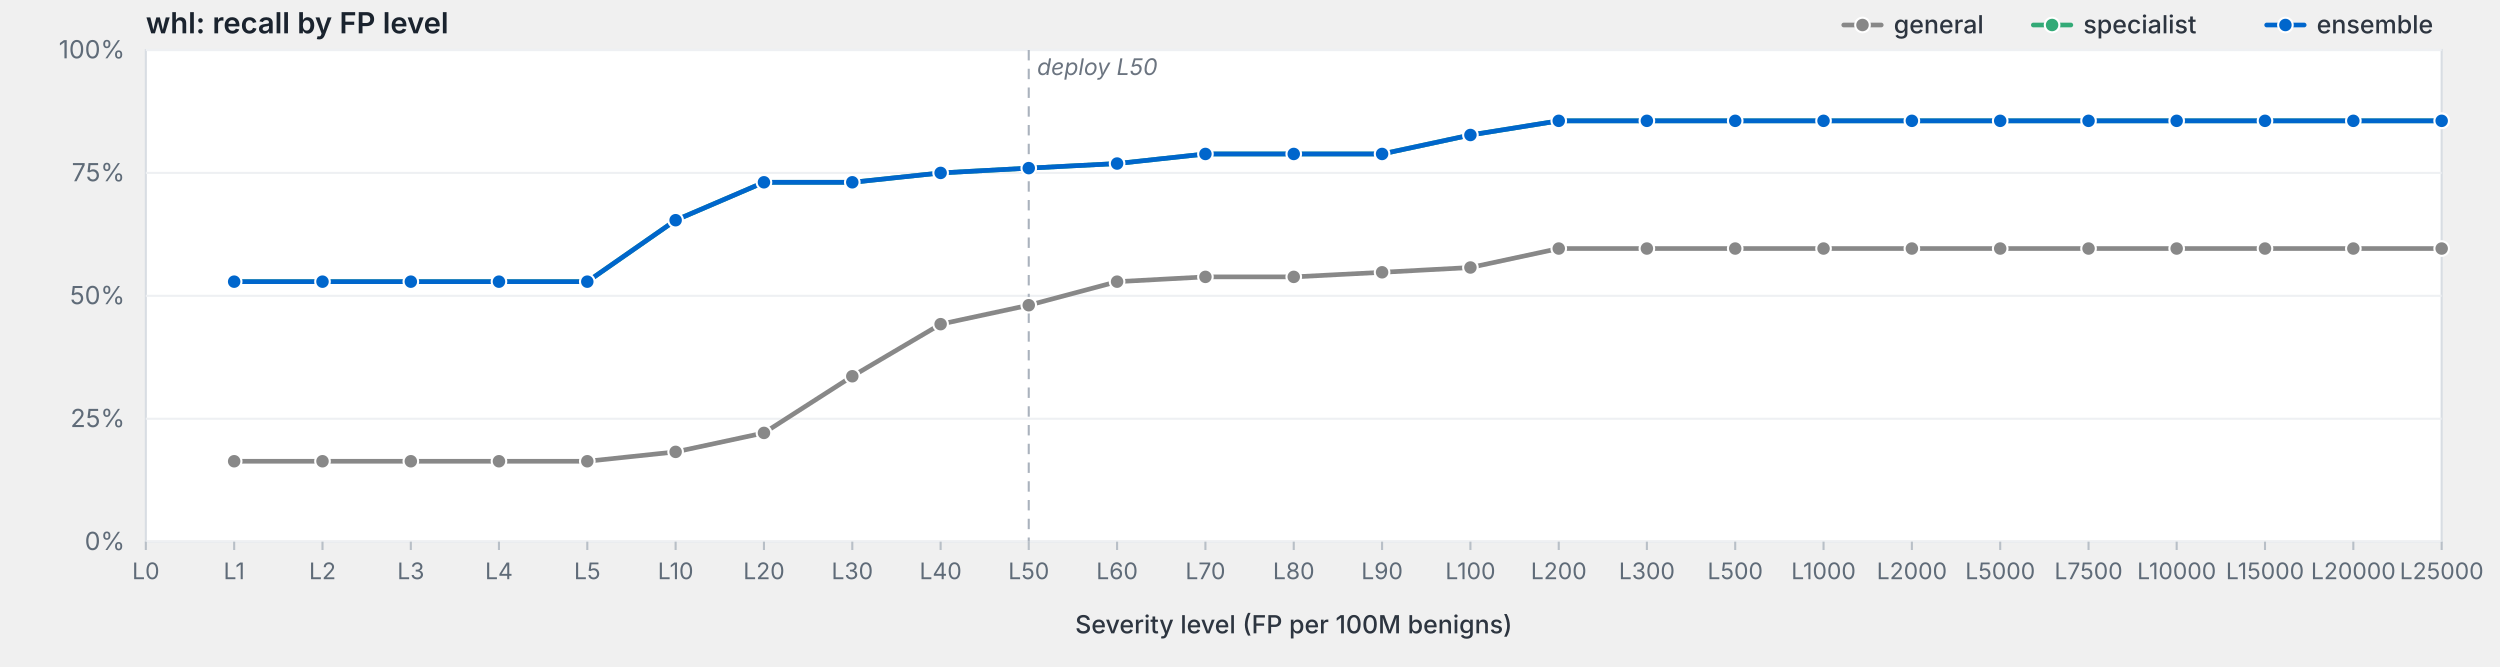
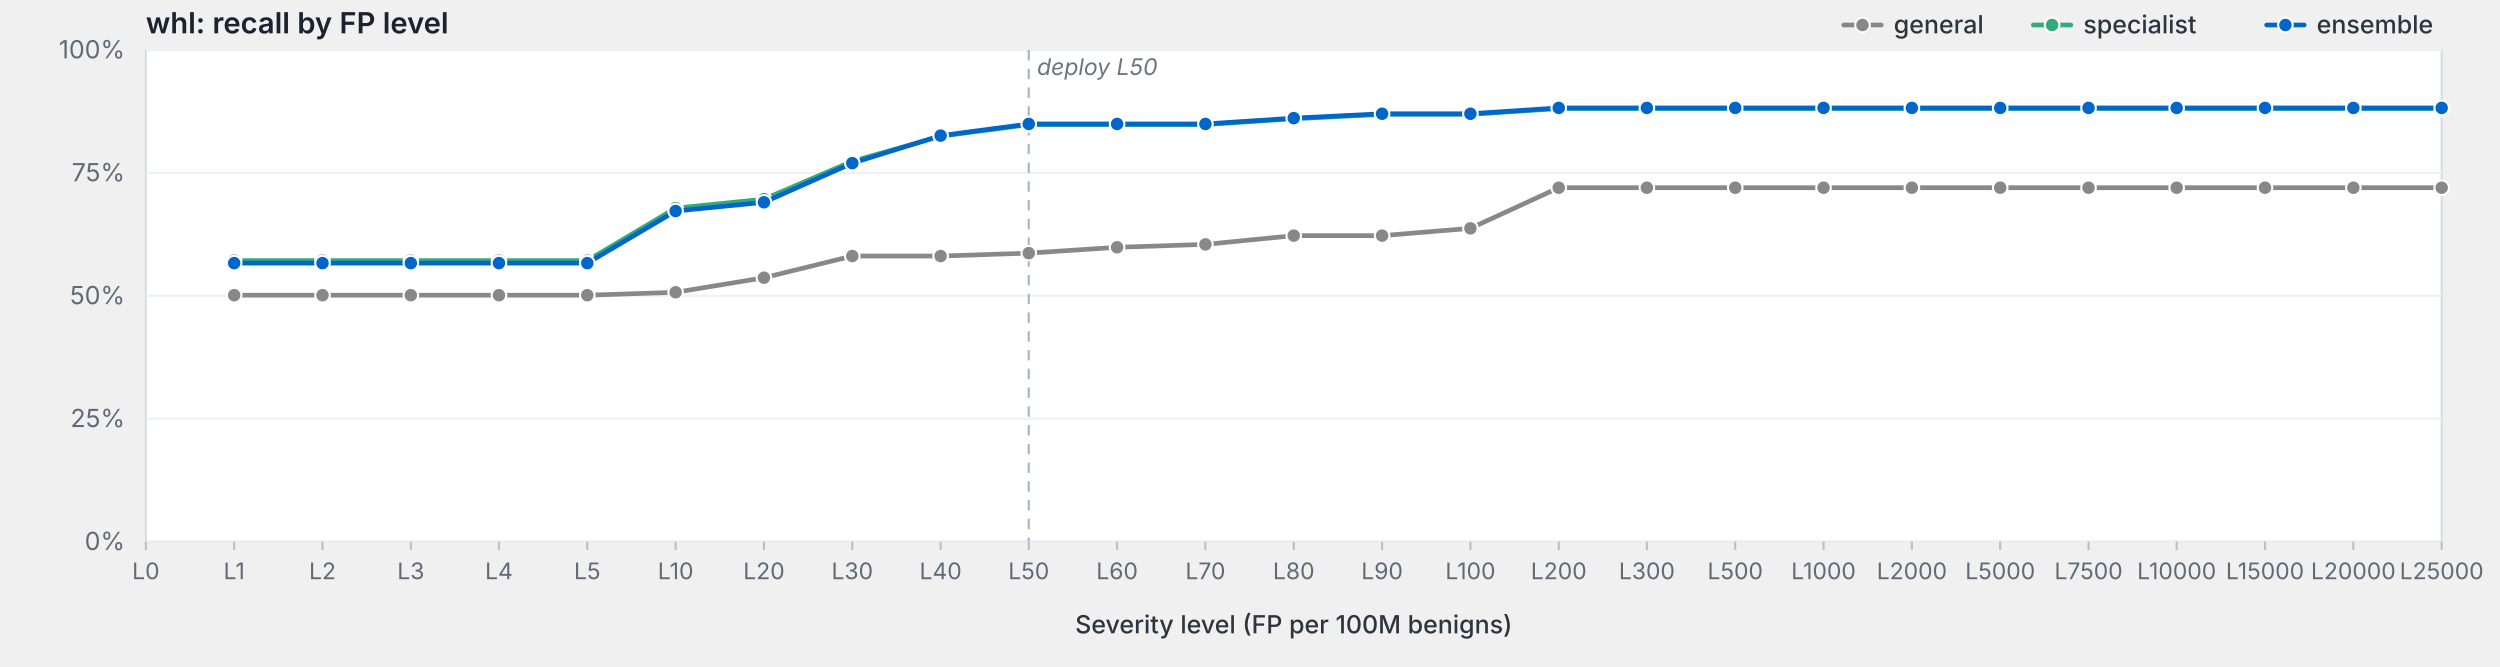
<svg xmlns="http://www.w3.org/2000/svg" viewBox="0 0 1200 320" width="1200" height="320" preserveAspectRatio="xMidYMid meet" role="img" aria-label="whl: recall by FP level">
  <style>svg { background: #fdfdfd; }.frame { fill: #fff; stroke: #d8dde3; stroke-width: 1; }.grid { stroke: #eef0f3; stroke-width: 1; }.tick { stroke: #b8bfc7; stroke-width: 1; }.axis-label { fill: #5f6b78; font-family: -apple-system, BlinkMacSystemFont, "Segoe UI", system-ui, sans-serif; font-size: 12px; }.x-label { fill: #5f6b78; font-family: -apple-system, BlinkMacSystemFont, "Segoe UI", system-ui, sans-serif; font-size: 11px; }.axis-title { fill: #2d3540; font-family: -apple-system, BlinkMacSystemFont, "Segoe UI", system-ui, sans-serif; font-size: 12px; font-weight: 500; }.title { fill: #1a232e; font-family: -apple-system, BlinkMacSystemFont, "Segoe UI", system-ui, sans-serif; font-size: 14px; font-weight: 600; }.deploy-marker { stroke: #aab2bd; stroke-width: 1; stroke-dasharray: 5,4; }.deploy-label { fill: #6b7480; font-family: -apple-system, BlinkMacSystemFont, "Segoe UI", system-ui, sans-serif; font-size: 11px; font-style: italic; }.curve { fill: none; stroke-width: 2.25; stroke-linejoin: round; stroke-linecap: round; }.marker { stroke: #fff; stroke-width: 1; }.legend-text { fill: #2d3540; font-family: -apple-system, BlinkMacSystemFont, "Segoe UI", system-ui, sans-serif; font-size: 12px; font-weight: 500; }</style>
  <text class="title" x="70" y="16">whl: recall by FP level</text>
  <rect class="frame" x="70" y="24" width="1102" height="236" />
  <line class="grid" x1="70" y1="260.0" x2="1172" y2="260.0" />
  <text class="axis-label" x="60" y="264.0" text-anchor="end">0%</text>
  <line class="grid" x1="70" y1="201.0" x2="1172" y2="201.0" />
  <text class="axis-label" x="60" y="205.0" text-anchor="end">25%</text>
  <line class="grid" x1="70" y1="142.0" x2="1172" y2="142.0" />
  <text class="axis-label" x="60" y="146.0" text-anchor="end">50%</text>
  <line class="grid" x1="70" y1="83.0" x2="1172" y2="83.0" />
  <text class="axis-label" x="60" y="87.0" text-anchor="end">75%</text>
  <line class="grid" x1="70" y1="24.0" x2="1172" y2="24.0" />
  <text class="axis-label" x="60" y="28.0" text-anchor="end">100%</text>
  <line class="deploy-marker" x1="493.8" y1="24" x2="493.8" y2="260" />
  <text class="deploy-label" x="497.8" y="36" text-anchor="start">deploy L50</text>
  <line class="tick" x1="70.0" y1="260" x2="70.0" y2="264" />
  <text class="x-label" x="70.0" y="278" text-anchor="middle">L0</text>
  <line class="tick" x1="112.4" y1="260" x2="112.4" y2="264" />
  <text class="x-label" x="112.4" y="278" text-anchor="middle">L1</text>
  <line class="tick" x1="154.8" y1="260" x2="154.8" y2="264" />
  <text class="x-label" x="154.8" y="278" text-anchor="middle">L2</text>
  <line class="tick" x1="197.2" y1="260" x2="197.2" y2="264" />
  <text class="x-label" x="197.2" y="278" text-anchor="middle">L3</text>
  <line class="tick" x1="239.5" y1="260" x2="239.5" y2="264" />
  <text class="x-label" x="239.5" y="278" text-anchor="middle">L4</text>
  <line class="tick" x1="281.9" y1="260" x2="281.9" y2="264" />
  <text class="x-label" x="281.9" y="278" text-anchor="middle">L5</text>
  <line class="tick" x1="324.3" y1="260" x2="324.3" y2="264" />
  <text class="x-label" x="324.3" y="278" text-anchor="middle">L10</text>
  <line class="tick" x1="366.7" y1="260" x2="366.7" y2="264" />
  <text class="x-label" x="366.7" y="278" text-anchor="middle">L20</text>
  <line class="tick" x1="409.1" y1="260" x2="409.1" y2="264" />
  <text class="x-label" x="409.1" y="278" text-anchor="middle">L30</text>
  <line class="tick" x1="451.5" y1="260" x2="451.5" y2="264" />
  <text class="x-label" x="451.5" y="278" text-anchor="middle">L40</text>
  <line class="tick" x1="493.8" y1="260" x2="493.8" y2="264" />
  <text class="x-label" x="493.8" y="278" text-anchor="middle">L50</text>
  <line class="tick" x1="536.2" y1="260" x2="536.2" y2="264" />
  <text class="x-label" x="536.2" y="278" text-anchor="middle">L60</text>
  <line class="tick" x1="578.6" y1="260" x2="578.6" y2="264" />
  <text class="x-label" x="578.6" y="278" text-anchor="middle">L70</text>
  <line class="tick" x1="621.0" y1="260" x2="621.0" y2="264" />
  <text class="x-label" x="621.0" y="278" text-anchor="middle">L80</text>
  <line class="tick" x1="663.4" y1="260" x2="663.4" y2="264" />
  <text class="x-label" x="663.4" y="278" text-anchor="middle">L90</text>
  <line class="tick" x1="705.8" y1="260" x2="705.8" y2="264" />
  <text class="x-label" x="705.8" y="278" text-anchor="middle">L100</text>
  <line class="tick" x1="748.2" y1="260" x2="748.2" y2="264" />
  <text class="x-label" x="748.2" y="278" text-anchor="middle">L200</text>
  <line class="tick" x1="790.5" y1="260" x2="790.5" y2="264" />
  <text class="x-label" x="790.5" y="278" text-anchor="middle">L300</text>
  <line class="tick" x1="832.9" y1="260" x2="832.9" y2="264" />
  <text class="x-label" x="832.9" y="278" text-anchor="middle">L500</text>
  <line class="tick" x1="875.3" y1="260" x2="875.3" y2="264" />
  <text class="x-label" x="875.3" y="278" text-anchor="middle">L1000</text>
  <line class="tick" x1="917.7" y1="260" x2="917.7" y2="264" />
  <text class="x-label" x="917.7" y="278" text-anchor="middle">L2000</text>
  <line class="tick" x1="960.1" y1="260" x2="960.1" y2="264" />
  <text class="x-label" x="960.1" y="278" text-anchor="middle">L5000</text>
  <line class="tick" x1="1002.5" y1="260" x2="1002.5" y2="264" />
  <text class="x-label" x="1002.5" y="278" text-anchor="middle">L7500</text>
  <line class="tick" x1="1044.8" y1="260" x2="1044.8" y2="264" />
  <text class="x-label" x="1044.8" y="278" text-anchor="middle">L10000</text>
  <line class="tick" x1="1087.2" y1="260" x2="1087.2" y2="264" />
  <text class="x-label" x="1087.2" y="278" text-anchor="middle">L15000</text>
  <line class="tick" x1="1129.6" y1="260" x2="1129.6" y2="264" />
  <text class="x-label" x="1129.6" y="278" text-anchor="middle">L20000</text>
  <line class="tick" x1="1172.0" y1="260" x2="1172.0" y2="264" />
  <text class="x-label" x="1172.0" y="278" text-anchor="middle">L25000</text>
  <text class="axis-title" x="621.0" y="304" text-anchor="middle">Severity level (FP per 100M benigns)</text>
-   <path class="curve" d="M112.4,221.4 L154.8,221.4 L197.2,221.4 L239.5,221.4 L281.9,221.4 L324.3,216.9 L366.7,207.8 L409.1,180.6 L451.5,155.6 L493.8,146.5 L536.2,135.2 L578.6,132.9 L621.0,132.9 L663.4,130.7 L705.8,128.4 L748.2,119.3 L790.5,119.3 L832.9,119.3 L875.3,119.3 L917.7,119.3 L960.1,119.3 L1002.5,119.3 L1044.8,119.3 L1087.2,119.3 L1129.6,119.3 L1172.0,119.3" stroke="#888" />
-   <circle class="marker" cx="112.4" cy="221.4" r="3.5" fill="#888" />
-   <circle class="marker" cx="154.8" cy="221.4" r="3.5" fill="#888" />
-   <circle class="marker" cx="197.2" cy="221.4" r="3.5" fill="#888" />
-   <circle class="marker" cx="239.5" cy="221.4" r="3.5" fill="#888" />
-   <circle class="marker" cx="281.9" cy="221.4" r="3.5" fill="#888" />
-   <circle class="marker" cx="324.3" cy="216.9" r="3.5" fill="#888" />
-   <circle class="marker" cx="366.7" cy="207.8" r="3.5" fill="#888" />
-   <circle class="marker" cx="409.1" cy="180.6" r="3.5" fill="#888" />
-   <circle class="marker" cx="451.5" cy="155.6" r="3.5" fill="#888" />
-   <circle class="marker" cx="493.8" cy="146.5" r="3.5" fill="#888" />
-   <circle class="marker" cx="536.2" cy="135.2" r="3.5" fill="#888" />
-   <circle class="marker" cx="578.6" cy="132.9" r="3.5" fill="#888" />
-   <circle class="marker" cx="621.0" cy="132.9" r="3.5" fill="#888" />
-   <circle class="marker" cx="663.4" cy="130.7" r="3.5" fill="#888" />
-   <circle class="marker" cx="705.8" cy="128.4" r="3.5" fill="#888" />
-   <circle class="marker" cx="748.2" cy="119.3" r="3.5" fill="#888" />
-   <circle class="marker" cx="790.5" cy="119.3" r="3.5" fill="#888" />
-   <circle class="marker" cx="832.9" cy="119.3" r="3.5" fill="#888" />
-   <circle class="marker" cx="875.3" cy="119.3" r="3.5" fill="#888" />
-   <circle class="marker" cx="917.7" cy="119.3" r="3.5" fill="#888" />
-   <circle class="marker" cx="960.1" cy="119.3" r="3.5" fill="#888" />
-   <circle class="marker" cx="1002.5" cy="119.3" r="3.5" fill="#888" />
-   <circle class="marker" cx="1044.8" cy="119.3" r="3.5" fill="#888" />
-   <circle class="marker" cx="1087.2" cy="119.3" r="3.5" fill="#888" />
-   <circle class="marker" cx="1129.6" cy="119.3" r="3.5" fill="#888" />
-   <circle class="marker" cx="1172.0" cy="119.3" r="3.5" fill="#888" />
-   <path class="curve" d="M112.4,135.2 L154.8,135.2 L197.2,135.2 L239.5,135.2 L281.9,135.2 L324.3,105.7 L366.7,87.5 L409.1,87.5 L451.5,83.0 L493.8,80.7 L536.2,78.5 L578.6,73.9 L621.0,73.9 L663.4,73.9 L705.8,64.8 L748.2,58.0 L790.5,58.0 L832.9,58.0 L875.3,58.0 L917.7,58.0 L960.1,58.0 L1002.5,58.0 L1044.8,58.0 L1087.2,58.0 L1129.6,58.0 L1172.0,58.0" stroke="#3a7" />
-   <circle class="marker" cx="112.4" cy="135.2" r="3.5" fill="#3a7" />
-   <circle class="marker" cx="154.8" cy="135.2" r="3.5" fill="#3a7" />
-   <circle class="marker" cx="197.2" cy="135.2" r="3.5" fill="#3a7" />
-   <circle class="marker" cx="239.5" cy="135.2" r="3.5" fill="#3a7" />
-   <circle class="marker" cx="281.9" cy="135.2" r="3.5" fill="#3a7" />
-   <circle class="marker" cx="324.3" cy="105.7" r="3.5" fill="#3a7" />
-   <circle class="marker" cx="366.7" cy="87.5" r="3.5" fill="#3a7" />
-   <circle class="marker" cx="409.1" cy="87.5" r="3.5" fill="#3a7" />
-   <circle class="marker" cx="451.5" cy="83.0" r="3.5" fill="#3a7" />
-   <circle class="marker" cx="493.8" cy="80.7" r="3.5" fill="#3a7" />
-   <circle class="marker" cx="536.2" cy="78.5" r="3.5" fill="#3a7" />
-   <circle class="marker" cx="578.6" cy="73.9" r="3.5" fill="#3a7" />
-   <circle class="marker" cx="621.0" cy="73.9" r="3.5" fill="#3a7" />
-   <circle class="marker" cx="663.4" cy="73.9" r="3.5" fill="#3a7" />
-   <circle class="marker" cx="705.8" cy="64.8" r="3.5" fill="#3a7" />
-   <circle class="marker" cx="748.2" cy="58.0" r="3.5" fill="#3a7" />
-   <circle class="marker" cx="790.5" cy="58.0" r="3.5" fill="#3a7" />
-   <circle class="marker" cx="832.9" cy="58.0" r="3.5" fill="#3a7" />
-   <circle class="marker" cx="875.3" cy="58.0" r="3.5" fill="#3a7" />
-   <circle class="marker" cx="917.7" cy="58.0" r="3.5" fill="#3a7" />
-   <circle class="marker" cx="960.1" cy="58.0" r="3.5" fill="#3a7" />
-   <circle class="marker" cx="1002.5" cy="58.0" r="3.5" fill="#3a7" />
-   <circle class="marker" cx="1044.8" cy="58.0" r="3.5" fill="#3a7" />
-   <circle class="marker" cx="1087.2" cy="58.0" r="3.5" fill="#3a7" />
-   <circle class="marker" cx="1129.6" cy="58.0" r="3.5" fill="#3a7" />
-   <circle class="marker" cx="1172.0" cy="58.0" r="3.5" fill="#3a7" />
-   <path class="curve" d="M112.4,135.2 L154.8,135.2 L197.2,135.2 L239.5,135.2 L281.9,135.2 L324.3,105.7 L366.7,87.5 L409.1,87.5 L451.5,83.0 L493.8,80.7 L536.2,78.5 L578.6,73.9 L621.0,73.9 L663.4,73.9 L705.8,64.8 L748.2,58.0 L790.5,58.0 L832.9,58.0 L875.3,58.0 L917.7,58.0 L960.1,58.0 L1002.5,58.0 L1044.8,58.0 L1087.2,58.0 L1129.6,58.0 L1172.0,58.0" stroke="#06c" />
-   <circle class="marker" cx="112.4" cy="135.2" r="3.5" fill="#06c" />
-   <circle class="marker" cx="154.8" cy="135.2" r="3.5" fill="#06c" />
-   <circle class="marker" cx="197.2" cy="135.2" r="3.5" fill="#06c" />
-   <circle class="marker" cx="239.5" cy="135.2" r="3.5" fill="#06c" />
-   <circle class="marker" cx="281.9" cy="135.2" r="3.5" fill="#06c" />
-   <circle class="marker" cx="324.3" cy="105.7" r="3.5" fill="#06c" />
-   <circle class="marker" cx="366.7" cy="87.5" r="3.5" fill="#06c" />
-   <circle class="marker" cx="409.1" cy="87.5" r="3.5" fill="#06c" />
-   <circle class="marker" cx="451.5" cy="83.0" r="3.5" fill="#06c" />
-   <circle class="marker" cx="493.8" cy="80.7" r="3.5" fill="#06c" />
-   <circle class="marker" cx="536.2" cy="78.5" r="3.5" fill="#06c" />
-   <circle class="marker" cx="578.6" cy="73.9" r="3.5" fill="#06c" />
-   <circle class="marker" cx="621.0" cy="73.9" r="3.5" fill="#06c" />
-   <circle class="marker" cx="663.4" cy="73.9" r="3.5" fill="#06c" />
-   <circle class="marker" cx="705.8" cy="64.8" r="3.5" fill="#06c" />
-   <circle class="marker" cx="748.2" cy="58.0" r="3.5" fill="#06c" />
-   <circle class="marker" cx="790.5" cy="58.0" r="3.5" fill="#06c" />
-   <circle class="marker" cx="832.9" cy="58.0" r="3.5" fill="#06c" />
-   <circle class="marker" cx="875.3" cy="58.0" r="3.5" fill="#06c" />
-   <circle class="marker" cx="917.7" cy="58.0" r="3.5" fill="#06c" />
-   <circle class="marker" cx="960.1" cy="58.0" r="3.5" fill="#06c" />
-   <circle class="marker" cx="1002.5" cy="58.0" r="3.5" fill="#06c" />
-   <circle class="marker" cx="1044.8" cy="58.0" r="3.5" fill="#06c" />
-   <circle class="marker" cx="1087.2" cy="58.0" r="3.5" fill="#06c" />
-   <circle class="marker" cx="1129.6" cy="58.0" r="3.5" fill="#06c" />
-   <circle class="marker" cx="1172.0" cy="58.0" r="3.5" fill="#06c" />
+   <path class="curve" d="M112.4,141.7 L154.8,141.7 L197.2,141.7 L239.5,141.7 L281.9,141.7 L324.3,140.3 L366.7,133.3 L409.1,122.9 L451.5,122.9 L493.8,121.5 L536.2,118.7 L578.6,117.3 L621.0,113.1 L663.4,113.1 L705.8,109.6 L748.2,90.1 L790.5,90.1 L832.9,90.1 L875.3,90.1 L917.7,90.1 L960.1,90.1 L1002.5,90.1 L1044.8,90.1 L1087.2,90.1 L1129.6,90.1 L1172.0,90.1" stroke="#888" />
+   <circle class="marker" cx="112.4" cy="141.7" r="3.5" fill="#888" />
+   <circle class="marker" cx="154.8" cy="141.7" r="3.5" fill="#888" />
+   <circle class="marker" cx="197.2" cy="141.7" r="3.5" fill="#888" />
+   <circle class="marker" cx="239.5" cy="141.7" r="3.5" fill="#888" />
+   <circle class="marker" cx="281.9" cy="141.7" r="3.5" fill="#888" />
+   <circle class="marker" cx="324.3" cy="140.3" r="3.5" fill="#888" />
+   <circle class="marker" cx="366.7" cy="133.3" r="3.5" fill="#888" />
+   <circle class="marker" cx="409.1" cy="122.9" r="3.5" fill="#888" />
+   <circle class="marker" cx="451.5" cy="122.9" r="3.5" fill="#888" />
+   <circle class="marker" cx="493.8" cy="121.5" r="3.5" fill="#888" />
+   <circle class="marker" cx="536.2" cy="118.7" r="3.5" fill="#888" />
+   <circle class="marker" cx="578.6" cy="117.3" r="3.5" fill="#888" />
+   <circle class="marker" cx="621.0" cy="113.1" r="3.5" fill="#888" />
+   <circle class="marker" cx="663.4" cy="113.1" r="3.5" fill="#888" />
+   <circle class="marker" cx="705.8" cy="109.6" r="3.5" fill="#888" />
+   <circle class="marker" cx="748.2" cy="90.1" r="3.5" fill="#888" />
+   <circle class="marker" cx="790.5" cy="90.1" r="3.5" fill="#888" />
+   <circle class="marker" cx="832.9" cy="90.1" r="3.5" fill="#888" />
+   <circle class="marker" cx="875.3" cy="90.1" r="3.5" fill="#888" />
+   <circle class="marker" cx="917.7" cy="90.1" r="3.5" fill="#888" />
+   <circle class="marker" cx="960.1" cy="90.1" r="3.5" fill="#888" />
+   <circle class="marker" cx="1002.5" cy="90.1" r="3.5" fill="#888" />
+   <circle class="marker" cx="1044.8" cy="90.1" r="3.5" fill="#888" />
+   <circle class="marker" cx="1087.2" cy="90.1" r="3.5" fill="#888" />
+   <circle class="marker" cx="1129.6" cy="90.1" r="3.5" fill="#888" />
+   <circle class="marker" cx="1172.0" cy="90.1" r="3.5" fill="#888" />
+   <path class="curve" d="M112.4,125.1 L154.8,125.1 L197.2,125.1 L239.5,125.1 L281.9,125.1 L324.3,99.9 L366.7,95.6 L409.1,77.4 L451.5,65.4 L493.8,59.8 L536.2,59.8 L578.6,59.8 L621.0,57.0 L663.4,54.9 L705.8,54.9 L748.2,52.1 L790.5,52.1 L832.9,52.1 L875.3,52.1 L917.7,52.1 L960.1,52.1 L1002.5,52.1 L1044.8,52.1 L1087.2,52.1 L1129.6,52.1 L1172.0,52.1" stroke="#3a7" />
+   <circle class="marker" cx="112.4" cy="125.1" r="3.5" fill="#3a7" />
+   <circle class="marker" cx="154.8" cy="125.1" r="3.5" fill="#3a7" />
+   <circle class="marker" cx="197.2" cy="125.1" r="3.5" fill="#3a7" />
+   <circle class="marker" cx="239.5" cy="125.1" r="3.5" fill="#3a7" />
+   <circle class="marker" cx="281.9" cy="125.1" r="3.5" fill="#3a7" />
+   <circle class="marker" cx="324.3" cy="99.9" r="3.5" fill="#3a7" />
+   <circle class="marker" cx="366.7" cy="95.6" r="3.5" fill="#3a7" />
+   <circle class="marker" cx="409.1" cy="77.4" r="3.5" fill="#3a7" />
+   <circle class="marker" cx="451.5" cy="65.4" r="3.5" fill="#3a7" />
+   <circle class="marker" cx="493.8" cy="59.8" r="3.5" fill="#3a7" />
+   <circle class="marker" cx="536.2" cy="59.8" r="3.5" fill="#3a7" />
+   <circle class="marker" cx="578.6" cy="59.8" r="3.5" fill="#3a7" />
+   <circle class="marker" cx="621.0" cy="57.0" r="3.5" fill="#3a7" />
+   <circle class="marker" cx="663.4" cy="54.9" r="3.5" fill="#3a7" />
+   <circle class="marker" cx="705.8" cy="54.9" r="3.5" fill="#3a7" />
+   <circle class="marker" cx="748.2" cy="52.1" r="3.5" fill="#3a7" />
+   <circle class="marker" cx="790.5" cy="52.1" r="3.5" fill="#3a7" />
+   <circle class="marker" cx="832.9" cy="52.1" r="3.5" fill="#3a7" />
+   <circle class="marker" cx="875.3" cy="52.1" r="3.5" fill="#3a7" />
+   <circle class="marker" cx="917.7" cy="52.1" r="3.5" fill="#3a7" />
+   <circle class="marker" cx="960.1" cy="52.1" r="3.5" fill="#3a7" />
+   <circle class="marker" cx="1002.5" cy="52.1" r="3.5" fill="#3a7" />
+   <circle class="marker" cx="1044.8" cy="52.1" r="3.5" fill="#3a7" />
+   <circle class="marker" cx="1087.2" cy="52.1" r="3.5" fill="#3a7" />
+   <circle class="marker" cx="1129.6" cy="52.1" r="3.5" fill="#3a7" />
+   <circle class="marker" cx="1172.0" cy="52.1" r="3.5" fill="#3a7" />
+   <path class="curve" d="M112.4,126.3 L154.8,126.3 L197.2,126.3 L239.5,126.3 L281.9,126.3 L324.3,101.3 L366.7,97.1 L409.1,78.3 L451.5,65.1 L493.8,59.5 L536.2,59.5 L578.6,59.5 L621.0,56.7 L663.4,54.6 L705.8,54.6 L748.2,51.8 L790.5,51.8 L832.9,51.8 L875.3,51.8 L917.7,51.8 L960.1,51.8 L1002.5,51.8 L1044.8,51.8 L1087.2,51.8 L1129.6,51.8 L1172.0,51.8" stroke="#06c" />
+   <circle class="marker" cx="112.4" cy="126.3" r="3.5" fill="#06c" />
+   <circle class="marker" cx="154.8" cy="126.3" r="3.5" fill="#06c" />
+   <circle class="marker" cx="197.2" cy="126.3" r="3.5" fill="#06c" />
+   <circle class="marker" cx="239.5" cy="126.3" r="3.5" fill="#06c" />
+   <circle class="marker" cx="281.9" cy="126.3" r="3.5" fill="#06c" />
+   <circle class="marker" cx="324.3" cy="101.3" r="3.5" fill="#06c" />
+   <circle class="marker" cx="366.7" cy="97.1" r="3.5" fill="#06c" />
+   <circle class="marker" cx="409.1" cy="78.3" r="3.5" fill="#06c" />
+   <circle class="marker" cx="451.5" cy="65.1" r="3.5" fill="#06c" />
+   <circle class="marker" cx="493.8" cy="59.5" r="3.5" fill="#06c" />
+   <circle class="marker" cx="536.2" cy="59.5" r="3.5" fill="#06c" />
+   <circle class="marker" cx="578.6" cy="59.5" r="3.5" fill="#06c" />
+   <circle class="marker" cx="621.0" cy="56.7" r="3.5" fill="#06c" />
+   <circle class="marker" cx="663.4" cy="54.6" r="3.5" fill="#06c" />
+   <circle class="marker" cx="705.8" cy="54.6" r="3.5" fill="#06c" />
+   <circle class="marker" cx="748.2" cy="51.8" r="3.5" fill="#06c" />
+   <circle class="marker" cx="790.5" cy="51.8" r="3.5" fill="#06c" />
+   <circle class="marker" cx="832.9" cy="51.8" r="3.5" fill="#06c" />
+   <circle class="marker" cx="875.3" cy="51.8" r="3.5" fill="#06c" />
+   <circle class="marker" cx="917.7" cy="51.8" r="3.5" fill="#06c" />
+   <circle class="marker" cx="960.1" cy="51.8" r="3.5" fill="#06c" />
+   <circle class="marker" cx="1002.5" cy="51.8" r="3.5" fill="#06c" />
+   <circle class="marker" cx="1044.8" cy="51.8" r="3.5" fill="#06c" />
+   <circle class="marker" cx="1087.2" cy="51.8" r="3.5" fill="#06c" />
+   <circle class="marker" cx="1129.6" cy="51.8" r="3.5" fill="#06c" />
+   <circle class="marker" cx="1172.0" cy="51.8" r="3.5" fill="#06c" />
  <line x1="1088.0" y1="12.0" x2="1106.0" y2="12.0" stroke="#06c" stroke-width="2.25" stroke-linecap="round" />
  <circle cx="1097.0" cy="12.0" r="3.5" fill="#06c" stroke="#fff" stroke-width="1" />
  <text class="legend-text" x="1112.0" y="16.0">ensemble</text>
  <line x1="976.0" y1="12.0" x2="994.0" y2="12.0" stroke="#3a7" stroke-width="2.25" stroke-linecap="round" />
  <circle cx="985.0" cy="12.0" r="3.5" fill="#3a7" stroke="#fff" stroke-width="1" />
  <text class="legend-text" x="1000.0" y="16.0">specialist</text>
  <line x1="885.0" y1="12.0" x2="903.0" y2="12.0" stroke="#888" stroke-width="2.25" stroke-linecap="round" />
  <circle cx="894.0" cy="12.0" r="3.5" fill="#888" stroke="#fff" stroke-width="1" />
  <text class="legend-text" x="909.0" y="16.0">general</text>
</svg>
